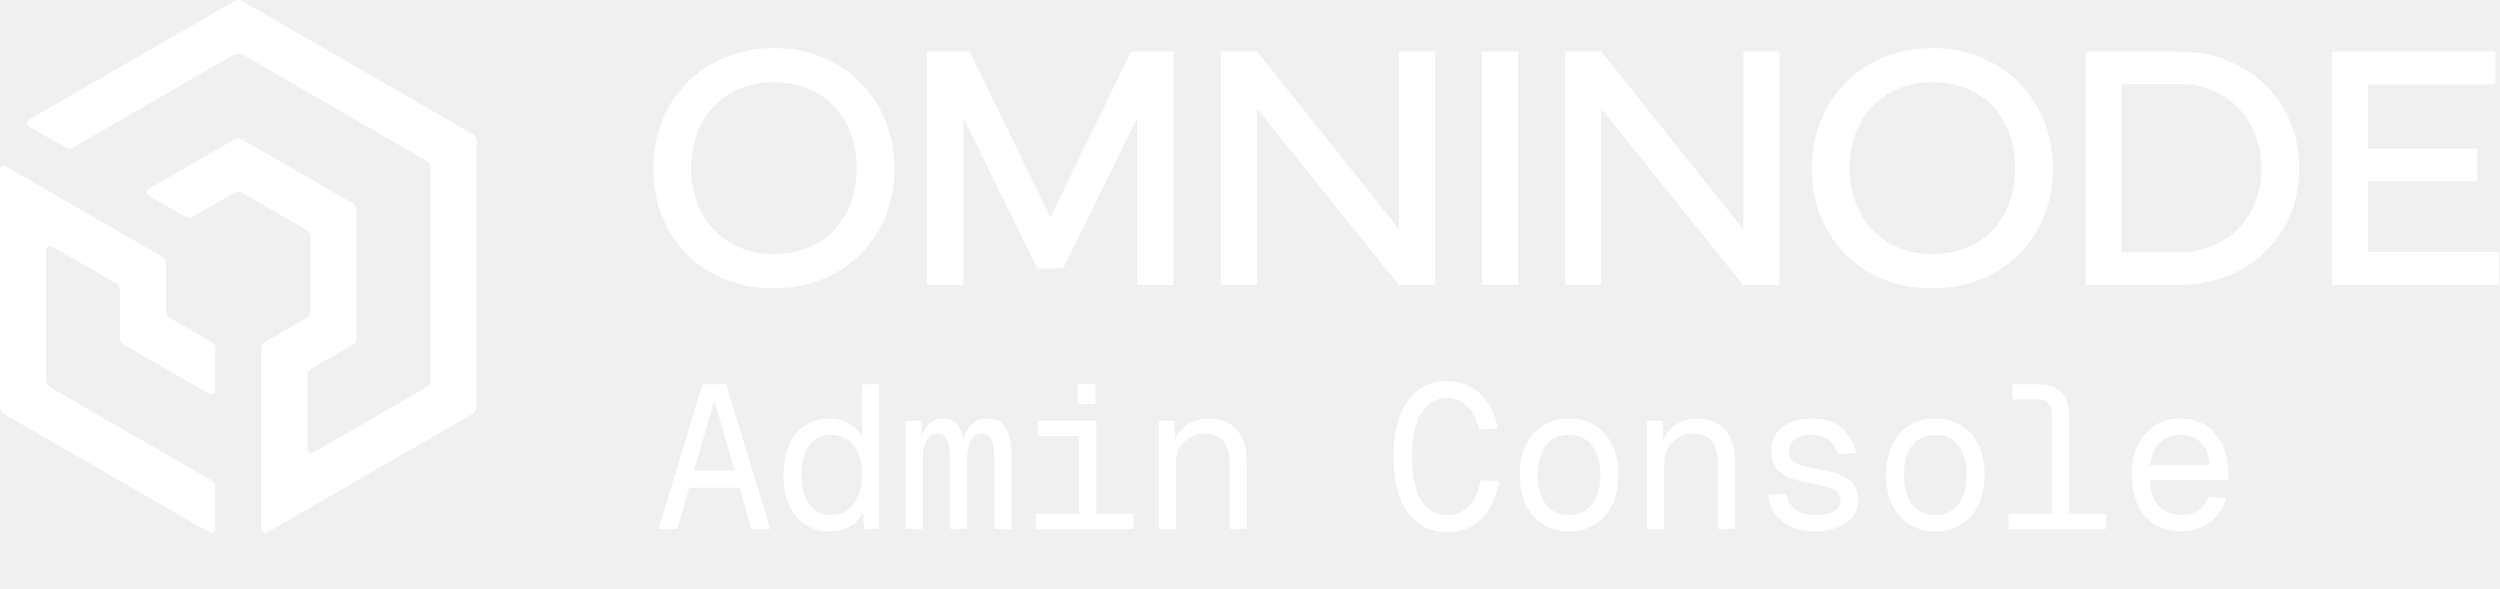
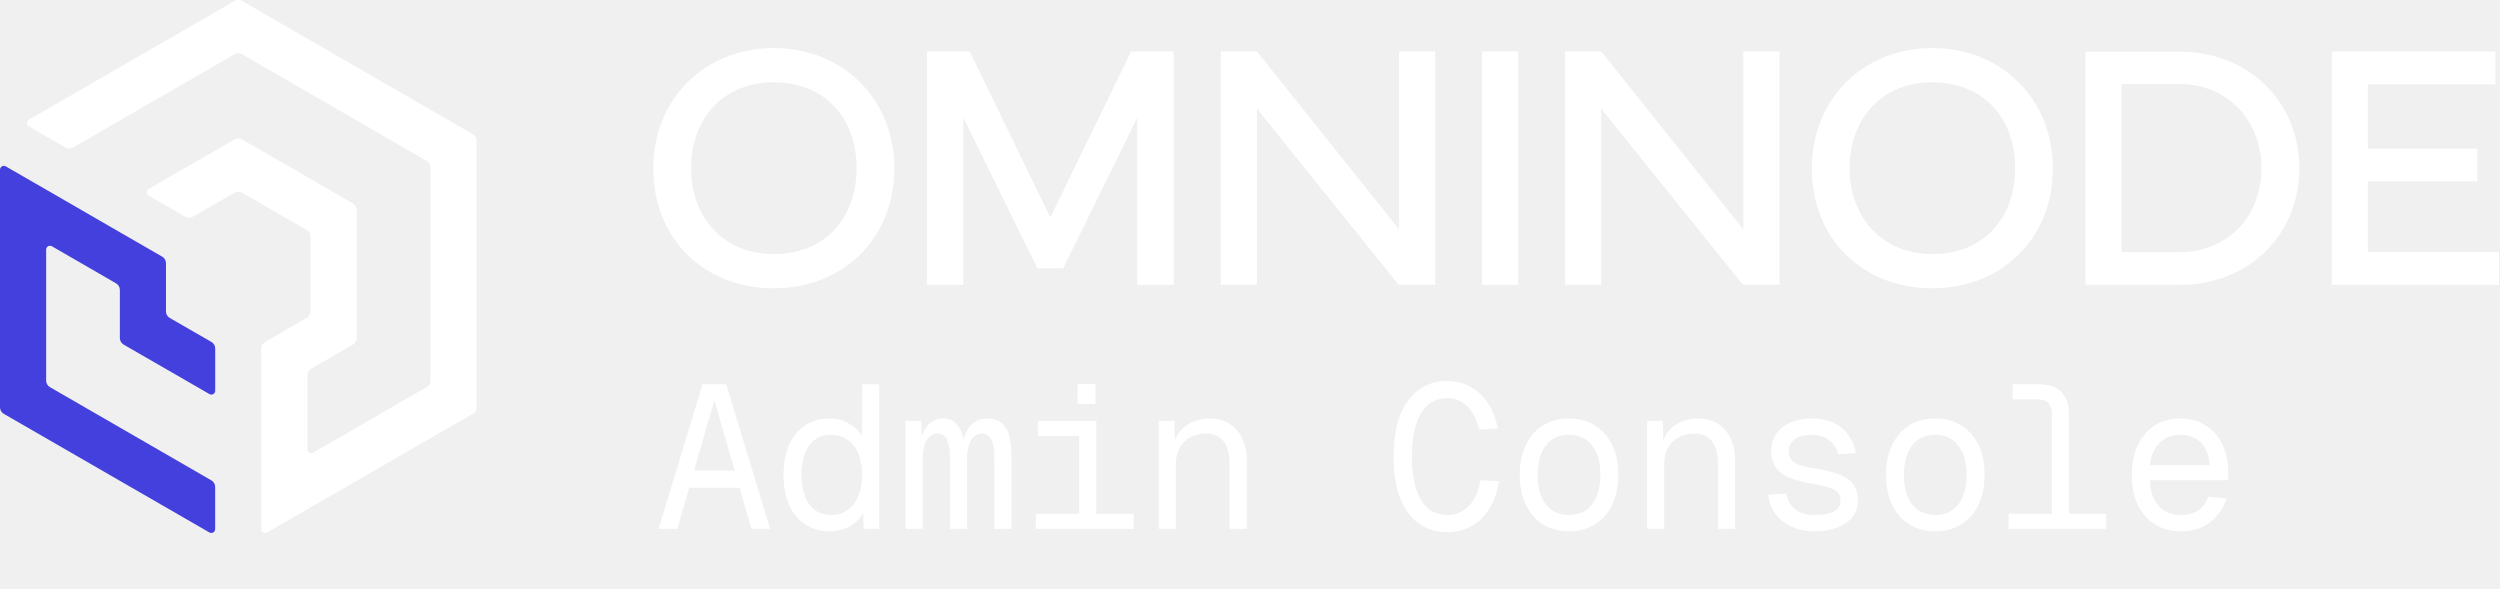
<svg xmlns="http://www.w3.org/2000/svg" viewBox="0 0 884 208" fill="none">
  <path d="M232.872 187L248.424 135.88H256.776L272.328 187H265.704L252.6 141.496L239.496 187H232.872ZM240.72 172.456L242.88 166.408H262.32L264.48 172.456H240.72ZM293.396 187.864C290.036 187.864 287.132 187.048 284.684 185.416C282.236 183.784 280.34 181.48 278.996 178.504C277.7 175.528 277.052 172 277.052 167.92C277.052 163.84 277.7 160.312 278.996 157.336C280.34 154.36 282.236 152.056 284.684 150.424C287.132 148.792 290.036 147.976 293.396 147.976C296.084 147.976 298.436 148.624 300.452 149.92C302.468 151.168 303.932 152.584 304.844 154.168V135.88H310.892V187H305.42L305.204 181.24C304.148 183.304 302.588 184.936 300.524 186.136C298.46 187.288 296.084 187.864 293.396 187.864ZM293.756 182.104C296.06 182.104 298.028 181.528 299.66 180.376C301.34 179.224 302.612 177.592 303.476 175.48C304.388 173.32 304.844 170.8 304.844 167.92C304.844 164.944 304.388 162.4 303.476 160.288C302.612 158.176 301.34 156.568 299.66 155.464C297.98 154.312 295.964 153.736 293.612 153.736C290.492 153.736 287.996 155.008 286.124 157.552C284.3 160.048 283.388 163.504 283.388 167.92C283.388 172.288 284.3 175.744 286.124 178.288C287.996 180.832 290.54 182.104 293.756 182.104ZM320.224 187V148.84H325.768L325.984 157.336L325.264 157.192C325.696 154.36 326.608 152.128 328 150.496C329.44 148.816 331.264 147.976 333.472 147.976C335.728 147.976 337.456 148.792 338.656 150.424C339.904 152.056 340.672 154.456 340.96 157.624H340.24C340.672 154.648 341.632 152.296 343.12 150.568C344.656 148.84 346.576 147.976 348.88 147.976C351.952 147.976 354.184 149.032 355.576 151.144C356.968 153.256 357.664 156.76 357.664 161.656V187H351.616V162.52C351.616 159.112 351.256 156.736 350.536 155.392C349.816 154 348.688 153.304 347.152 153.304C346.144 153.304 345.256 153.64 344.488 154.312C343.72 154.936 343.096 155.944 342.616 157.336C342.184 158.728 341.968 160.504 341.968 162.664V187H335.92V162.52C335.92 159.256 335.56 156.904 334.84 155.464C334.168 154.024 333.04 153.304 331.456 153.304C330.448 153.304 329.56 153.64 328.792 154.312C328.024 154.936 327.4 155.944 326.92 157.336C326.488 158.728 326.272 160.504 326.272 162.664V187H320.224ZM381.612 187V148.84H387.66V187H381.612ZM366.276 187V181.672H400.836V187H366.276ZM366.996 154.168V148.84H387.66V154.168H366.996ZM381.036 142.864V135.808H387.372V142.864H381.036ZM409.736 187V148.84H415.28L415.496 158.56L414.776 157.912C415.256 155.656 416.12 153.808 417.368 152.368C418.664 150.88 420.2 149.776 421.976 149.056C423.752 148.336 425.624 147.976 427.592 147.976C430.52 147.976 432.944 148.624 434.864 149.92C436.832 151.216 438.32 152.968 439.328 155.176C440.336 157.336 440.84 159.76 440.84 162.448V187H434.792V164.176C434.792 160.624 434.096 157.936 432.704 156.112C431.312 154.24 429.176 153.304 426.296 153.304C424.328 153.304 422.552 153.736 420.968 154.6C419.384 155.416 418.112 156.64 417.152 158.272C416.24 159.856 415.784 161.824 415.784 164.176V187H409.736ZM511.775 188.152C507.695 188.152 504.239 187.072 501.407 184.912C498.575 182.752 496.415 179.68 494.927 175.696C493.487 171.712 492.767 166.984 492.767 161.512C492.767 155.992 493.487 151.24 494.927 147.256C496.415 143.272 498.575 140.2 501.407 138.04C504.239 135.832 507.695 134.728 511.775 134.728C516.287 134.728 520.127 136.216 523.295 139.192C526.463 142.12 528.575 146.224 529.631 151.504L523.007 151.936C522.191 148.24 520.775 145.456 518.759 143.584C516.791 141.712 514.463 140.776 511.775 140.776C509.039 140.776 506.735 141.592 504.863 143.224C503.039 144.808 501.647 147.16 500.687 150.28C499.727 153.352 499.247 157.096 499.247 161.512C499.247 165.88 499.727 169.6 500.687 172.672C501.647 175.744 503.039 178.096 504.863 179.728C506.735 181.312 509.039 182.104 511.775 182.104C514.751 182.104 517.271 181.072 519.335 179.008C521.399 176.944 522.791 173.872 523.511 169.792L530.063 170.152C529.151 175.768 527.087 180.184 523.871 183.4C520.655 186.568 516.623 188.152 511.775 188.152ZM554.803 187.864C551.299 187.864 548.227 187.048 545.587 185.416C542.995 183.784 540.979 181.48 539.539 178.504C538.099 175.48 537.379 171.952 537.379 167.92C537.379 163.84 538.099 160.312 539.539 157.336C540.979 154.36 542.995 152.056 545.587 150.424C548.227 148.792 551.299 147.976 554.803 147.976C558.307 147.976 561.355 148.792 563.947 150.424C566.587 152.056 568.627 154.36 570.067 157.336C571.507 160.312 572.227 163.84 572.227 167.92C572.227 171.952 571.507 175.48 570.067 178.504C568.627 181.48 566.587 183.784 563.947 185.416C561.355 187.048 558.307 187.864 554.803 187.864ZM554.803 182.104C558.307 182.104 561.019 180.856 562.939 178.36C564.907 175.816 565.891 172.336 565.891 167.92C565.891 163.504 564.907 160.048 562.939 157.552C561.019 155.008 558.307 153.736 554.803 153.736C551.299 153.736 548.563 155.008 546.595 157.552C544.675 160.048 543.715 163.504 543.715 167.92C543.715 172.336 544.675 175.816 546.595 178.36C548.563 180.856 551.299 182.104 554.803 182.104ZM582.423 187V148.84H587.967L588.183 158.56L587.463 157.912C587.943 155.656 588.807 153.808 590.055 152.368C591.351 150.88 592.887 149.776 594.663 149.056C596.439 148.336 598.311 147.976 600.279 147.976C603.207 147.976 605.631 148.624 607.551 149.92C609.519 151.216 611.007 152.968 612.015 155.176C613.023 157.336 613.527 159.76 613.527 162.448V187H607.479V164.176C607.479 160.624 606.783 157.936 605.391 156.112C603.999 154.24 601.863 153.304 598.983 153.304C597.015 153.304 595.239 153.736 593.655 154.6C592.071 155.416 590.799 156.64 589.839 158.272C588.927 159.856 588.471 161.824 588.471 164.176V187H582.423ZM641.867 187.864C638.555 187.864 635.699 187.288 633.299 186.136C630.899 184.984 629.003 183.448 627.611 181.528C626.267 179.56 625.499 177.376 625.307 174.976L631.643 174.544C632.027 176.896 633.059 178.744 634.739 180.088C636.467 181.432 638.843 182.104 641.867 182.104C644.699 182.104 646.883 181.696 648.419 180.88C650.003 180.064 650.795 178.792 650.795 177.064C650.795 175.96 650.531 175.048 650.003 174.328C649.475 173.608 648.491 173.008 647.051 172.528C645.611 172 643.499 171.496 640.715 171.016C637.019 170.344 634.115 169.528 632.003 168.568C629.939 167.56 628.475 166.312 627.611 164.824C626.747 163.336 626.315 161.56 626.315 159.496C626.315 157.288 626.867 155.32 627.971 153.592C629.075 151.864 630.707 150.496 632.867 149.488C635.027 148.48 637.667 147.976 640.787 147.976C643.955 147.976 646.595 148.552 648.707 149.704C650.867 150.808 652.571 152.296 653.819 154.168C655.067 155.992 655.883 158.008 656.267 160.216L649.931 160.648C649.643 159.304 649.091 158.128 648.275 157.12C647.507 156.064 646.475 155.248 645.179 154.672C643.931 154.048 642.443 153.736 640.715 153.736C637.931 153.736 635.867 154.288 634.523 155.392C633.179 156.496 632.507 157.864 632.507 159.496C632.507 160.792 632.819 161.824 633.443 162.592C634.067 163.36 635.075 163.984 636.467 164.464C637.859 164.896 639.707 165.304 642.011 165.688C645.947 166.312 648.995 167.128 651.155 168.136C653.315 169.096 654.827 170.296 655.691 171.736C656.555 173.176 656.987 174.952 656.987 177.064C656.987 179.32 656.315 181.264 654.971 182.896C653.675 184.48 651.875 185.704 649.571 186.568C647.315 187.432 644.747 187.864 641.867 187.864ZM684.319 187.864C680.815 187.864 677.743 187.048 675.103 185.416C672.511 183.784 670.495 181.48 669.055 178.504C667.615 175.48 666.895 171.952 666.895 167.92C666.895 163.84 667.615 160.312 669.055 157.336C670.495 154.36 672.511 152.056 675.103 150.424C677.743 148.792 680.815 147.976 684.319 147.976C687.823 147.976 690.871 148.792 693.463 150.424C696.103 152.056 698.143 154.36 699.583 157.336C701.023 160.312 701.743 163.84 701.743 167.92C701.743 171.952 701.023 175.48 699.583 178.504C698.143 181.48 696.103 183.784 693.463 185.416C690.871 187.048 687.823 187.864 684.319 187.864ZM684.319 182.104C687.823 182.104 690.535 180.856 692.455 178.36C694.423 175.816 695.407 172.336 695.407 167.92C695.407 163.504 694.423 160.048 692.455 157.552C690.535 155.008 687.823 153.736 684.319 153.736C680.815 153.736 678.079 155.008 676.111 157.552C674.191 160.048 673.231 163.504 673.231 167.92C673.231 172.336 674.191 175.816 676.111 178.36C678.079 180.856 680.815 182.104 684.319 182.104ZM725.547 187V146.104C725.547 144.568 725.115 143.368 724.251 142.504C723.387 141.64 722.187 141.208 720.651 141.208H711.651V135.88H720.939C724.443 135.88 727.083 136.792 728.859 138.616C730.683 140.392 731.595 143.032 731.595 146.536V187H725.547ZM710.211 187V181.672H744.771V187H710.211ZM771.311 187.864C767.711 187.864 764.591 187.048 761.951 185.416C759.359 183.784 757.343 181.48 755.903 178.504C754.511 175.48 753.814 171.952 753.814 167.92C753.814 163.888 754.511 160.384 755.903 157.408C757.343 154.432 759.335 152.128 761.879 150.496C764.471 148.816 767.519 147.976 771.023 147.976C774.335 147.976 777.263 148.768 779.807 150.352C782.351 151.888 784.343 154.144 785.783 157.12C787.223 160.096 787.943 163.72 787.943 167.992V169.792H760.151C760.391 173.872 761.471 176.944 763.391 179.008C765.359 181.072 767.999 182.104 771.311 182.104C773.807 182.104 775.847 181.528 777.431 180.376C779.063 179.176 780.191 177.616 780.815 175.696L787.295 176.2C786.287 179.608 784.367 182.416 781.535 184.624C778.751 186.784 775.343 187.864 771.311 187.864ZM760.151 164.464H781.319C781.031 160.768 779.951 158.056 778.079 156.328C776.207 154.6 773.855 153.736 771.023 153.736C768.095 153.736 765.671 154.648 763.751 156.472C761.879 158.248 760.679 160.912 760.151 164.464Z" fill="white" />
  <path d="M231 59.59C231 34.861 249.29 17 273.59 17C297.89 17 316.242 34.861 316.242 59.59C316.242 84.319 298.074 101.944 273.59 101.944C249.106 101.944 231 84.503 231 59.59ZM273.59 89.847C291.267 89.847 302.874 77.635 302.874 59.468C302.874 41.3 291.267 29.088 273.59 29.088C255.913 29.088 244.367 41.729 244.367 59.468C244.367 77.206 256.158 89.847 273.59 89.847Z" fill="white" />
  <path d="M327.769 18.209H342.898L371.393 76.908L399.95 18.209H415.017V100.726H402.131V41.606L375.94 94.892H366.829L340.638 41.606V100.726H327.752V18.209H327.769Z" fill="white" />
  <path d="M431.696 100.717V18.2H444.459L494.705 81.087V18.2H507.468V100.717H494.582L444.459 38.435V100.717H431.696Z" fill="white" />
  <path d="M536.813 100.717H524.05V18.2H536.813V100.717Z" fill="white" />
  <path d="M553.422 100.717V18.2H566.185L616.431 81.087V18.2H629.194V100.717H616.308L566.185 38.435V100.717H553.422Z" fill="white" />
  <path d="M640.661 59.59C640.661 34.861 658.951 17 683.251 17C707.55 17 725.902 34.861 725.902 59.59C725.902 84.319 707.734 101.944 683.251 101.944C658.767 101.944 640.661 84.503 640.661 59.59ZM683.26 89.847C700.937 89.847 712.544 77.635 712.544 59.468C712.544 41.3 700.937 29.088 683.26 29.088C665.582 29.088 654.037 41.729 654.037 59.468C654.037 77.206 665.828 89.847 683.26 89.847Z" fill="white" />
  <path d="M770.612 18.27C795.096 18.27 813.027 35.895 813.027 59.529C813.027 83.163 795.105 100.726 770.612 100.726H737.439V18.27H770.612ZM770.428 89.181C787.992 89.181 799.651 76.243 799.651 59.529C799.651 42.816 787.983 29.693 770.428 29.693H750.193V89.181H770.428Z" fill="white" />
  <path d="M824.529 18.209H882.37V29.816H837.283V52.539H875.984V64.145H837.283V89.12H883.64V100.726H824.52V18.209H824.529Z" fill="white" />
-   <path d="M42.38 119.537V102.507C42.38 101.557 41.87 100.677 41.05 100.197L18.36 87.087C17.45 86.567 16.32 87.217 16.32 88.267V134.577C16.32 135.527 16.83 136.407 17.65 136.887L74.75 169.867C75.58 170.347 76.08 171.227 76.08 172.177V187.097C76.08 188.147 74.95 188.797 74.04 188.277L1.33 146.327C0.5 145.847 0 144.967 0 144.017V60.007C0 58.957 1.13 58.307 2.04 58.827L16.31 67.057L42.38 82.117L57.35 90.747C58.18 91.227 58.69 92.107 58.69 93.057V110.117C58.69 111.067 59.2 111.957 60.03 112.427L74.76 120.917C75.59 121.397 76.1 122.277 76.1 123.227V138.167C76.1 139.217 74.97 139.867 74.06 139.347L43.73 121.857C42.9 121.377 42.39 120.497 42.39 119.547L42.38 119.537Z" fill="white" />
+   <path d="M42.38 119.537V102.507C42.38 101.557 41.87 100.677 41.05 100.197L18.36 87.087C17.45 86.567 16.32 87.217 16.32 88.267V134.577C16.32 135.527 16.83 136.407 17.65 136.887L74.75 169.867C75.58 170.347 76.08 171.227 76.08 172.177V187.097C76.08 188.147 74.95 188.797 74.04 188.277L1.33 146.327C0.5 145.847 0 144.967 0 144.017V60.007C0 58.957 1.13 58.307 2.04 58.827L16.31 67.057L42.38 82.117L57.35 90.747C58.18 91.227 58.69 92.107 58.69 93.057V110.117C58.69 111.067 59.2 111.957 60.03 112.427L74.76 120.917C75.59 121.397 76.1 122.277 76.1 123.227V138.167C76.1 139.217 74.97 139.867 74.06 139.347L43.73 121.857C42.9 121.377 42.39 120.497 42.39 119.547L42.38 119.537Z" fill="#4340dd" />
  <path d="M168.53 49.797V143.967C168.53 144.937 168.01 145.837 167.17 146.317L108.7 180.057L100.55 184.757L94.43 188.288C93.52 188.808 92.39 188.157 92.39 187.107V123.267C92.39 122.297 92.91 121.398 93.75 120.918L100.54 116.998L108.45 112.427C109.29 111.937 109.81 111.047 109.81 110.077V83.698C109.81 82.728 109.29 81.828 108.45 81.347L85.62 68.157C84.78 67.668 83.74 67.668 82.9 68.157L68.22 76.618C67.38 77.108 66.34 77.097 65.5 76.618L52.59 69.147C51.68 68.627 51.69 67.317 52.59 66.797L82.9 49.318C83.74 48.837 84.78 48.837 85.62 49.318L124.76 71.918C125.6 72.407 126.12 73.297 126.12 74.267V119.507C126.12 120.477 125.6 121.378 124.76 121.858L110.06 130.347C109.22 130.837 108.7 131.727 108.7 132.697V158.887C108.7 159.937 109.83 160.588 110.74 160.068L150.86 136.887C151.7 136.397 152.22 135.507 152.22 134.537V59.227C152.22 58.258 151.7 57.358 150.86 56.877L85.62 19.198C84.78 18.707 83.74 18.707 82.9 19.198L25.85 52.148C25.01 52.638 23.97 52.638 23.13 52.148L10.22 44.678C9.31 44.157 9.32 42.847 10.22 42.328L82.91 0.367C83.75 -0.122 84.79 -0.122 85.63 0.367L167.18 47.458C168.02 47.947 168.54 48.837 168.54 49.807L168.53 49.797Z" fill="white" />
</svg>
